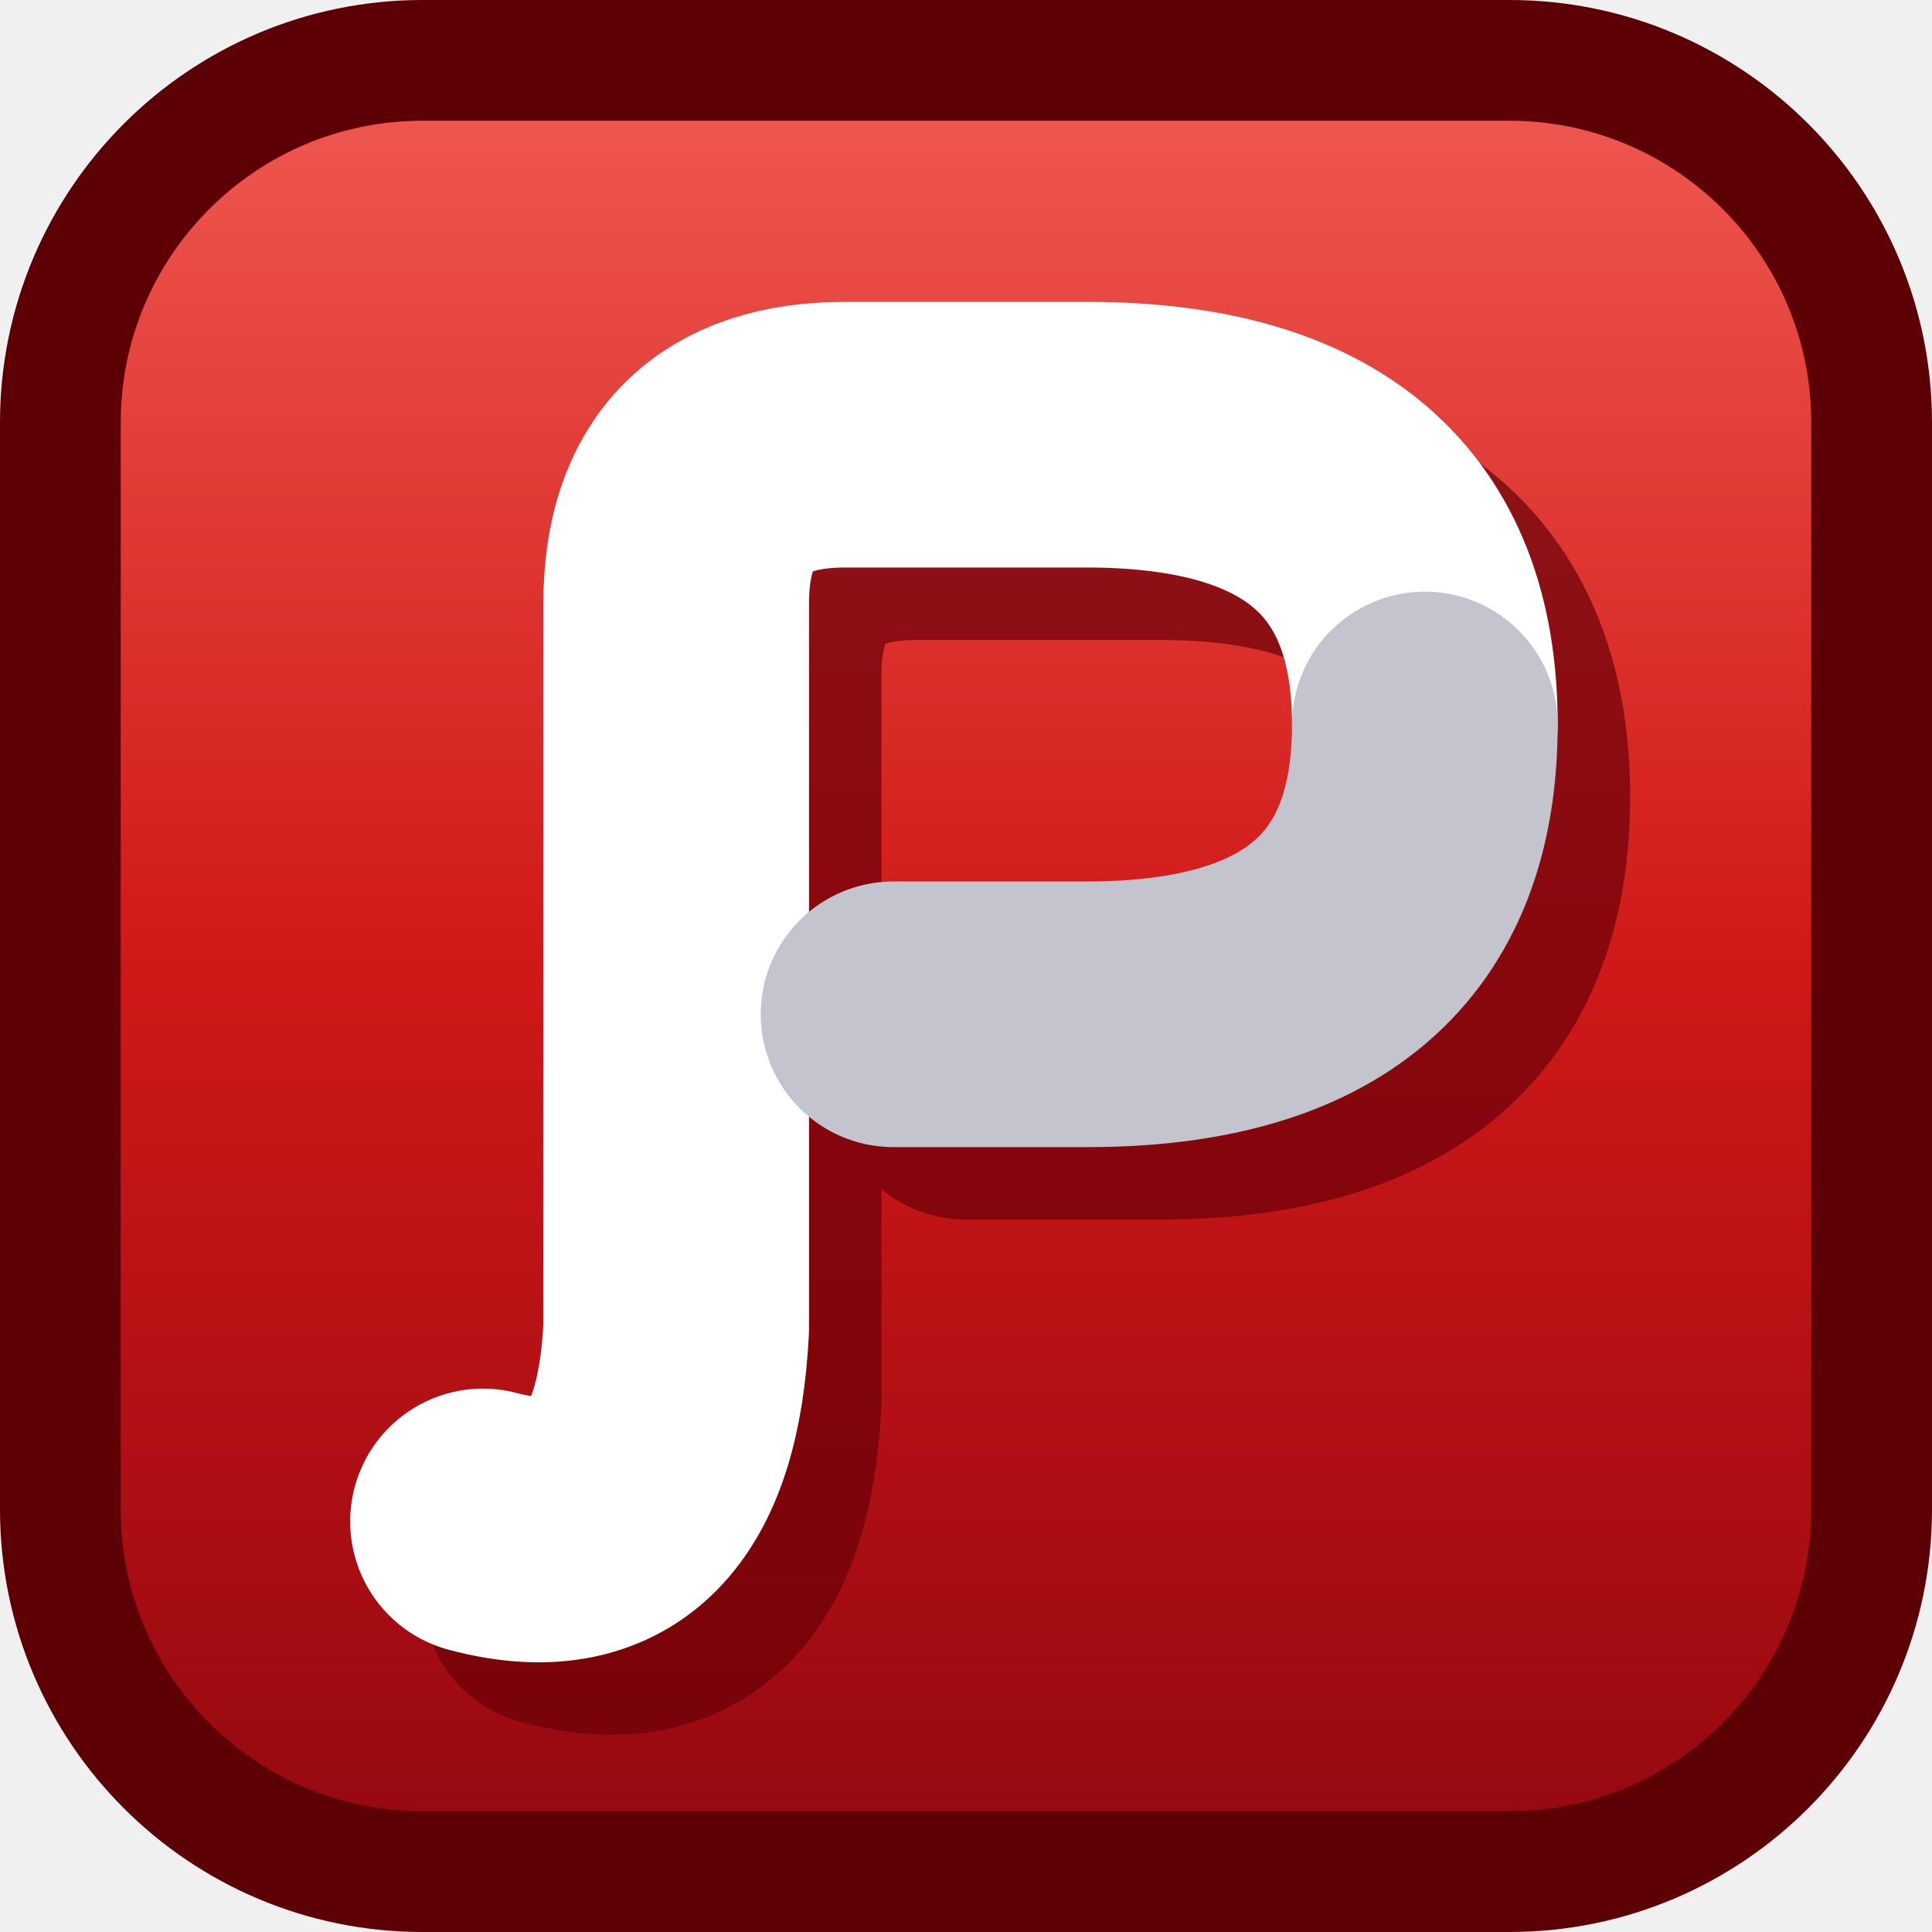
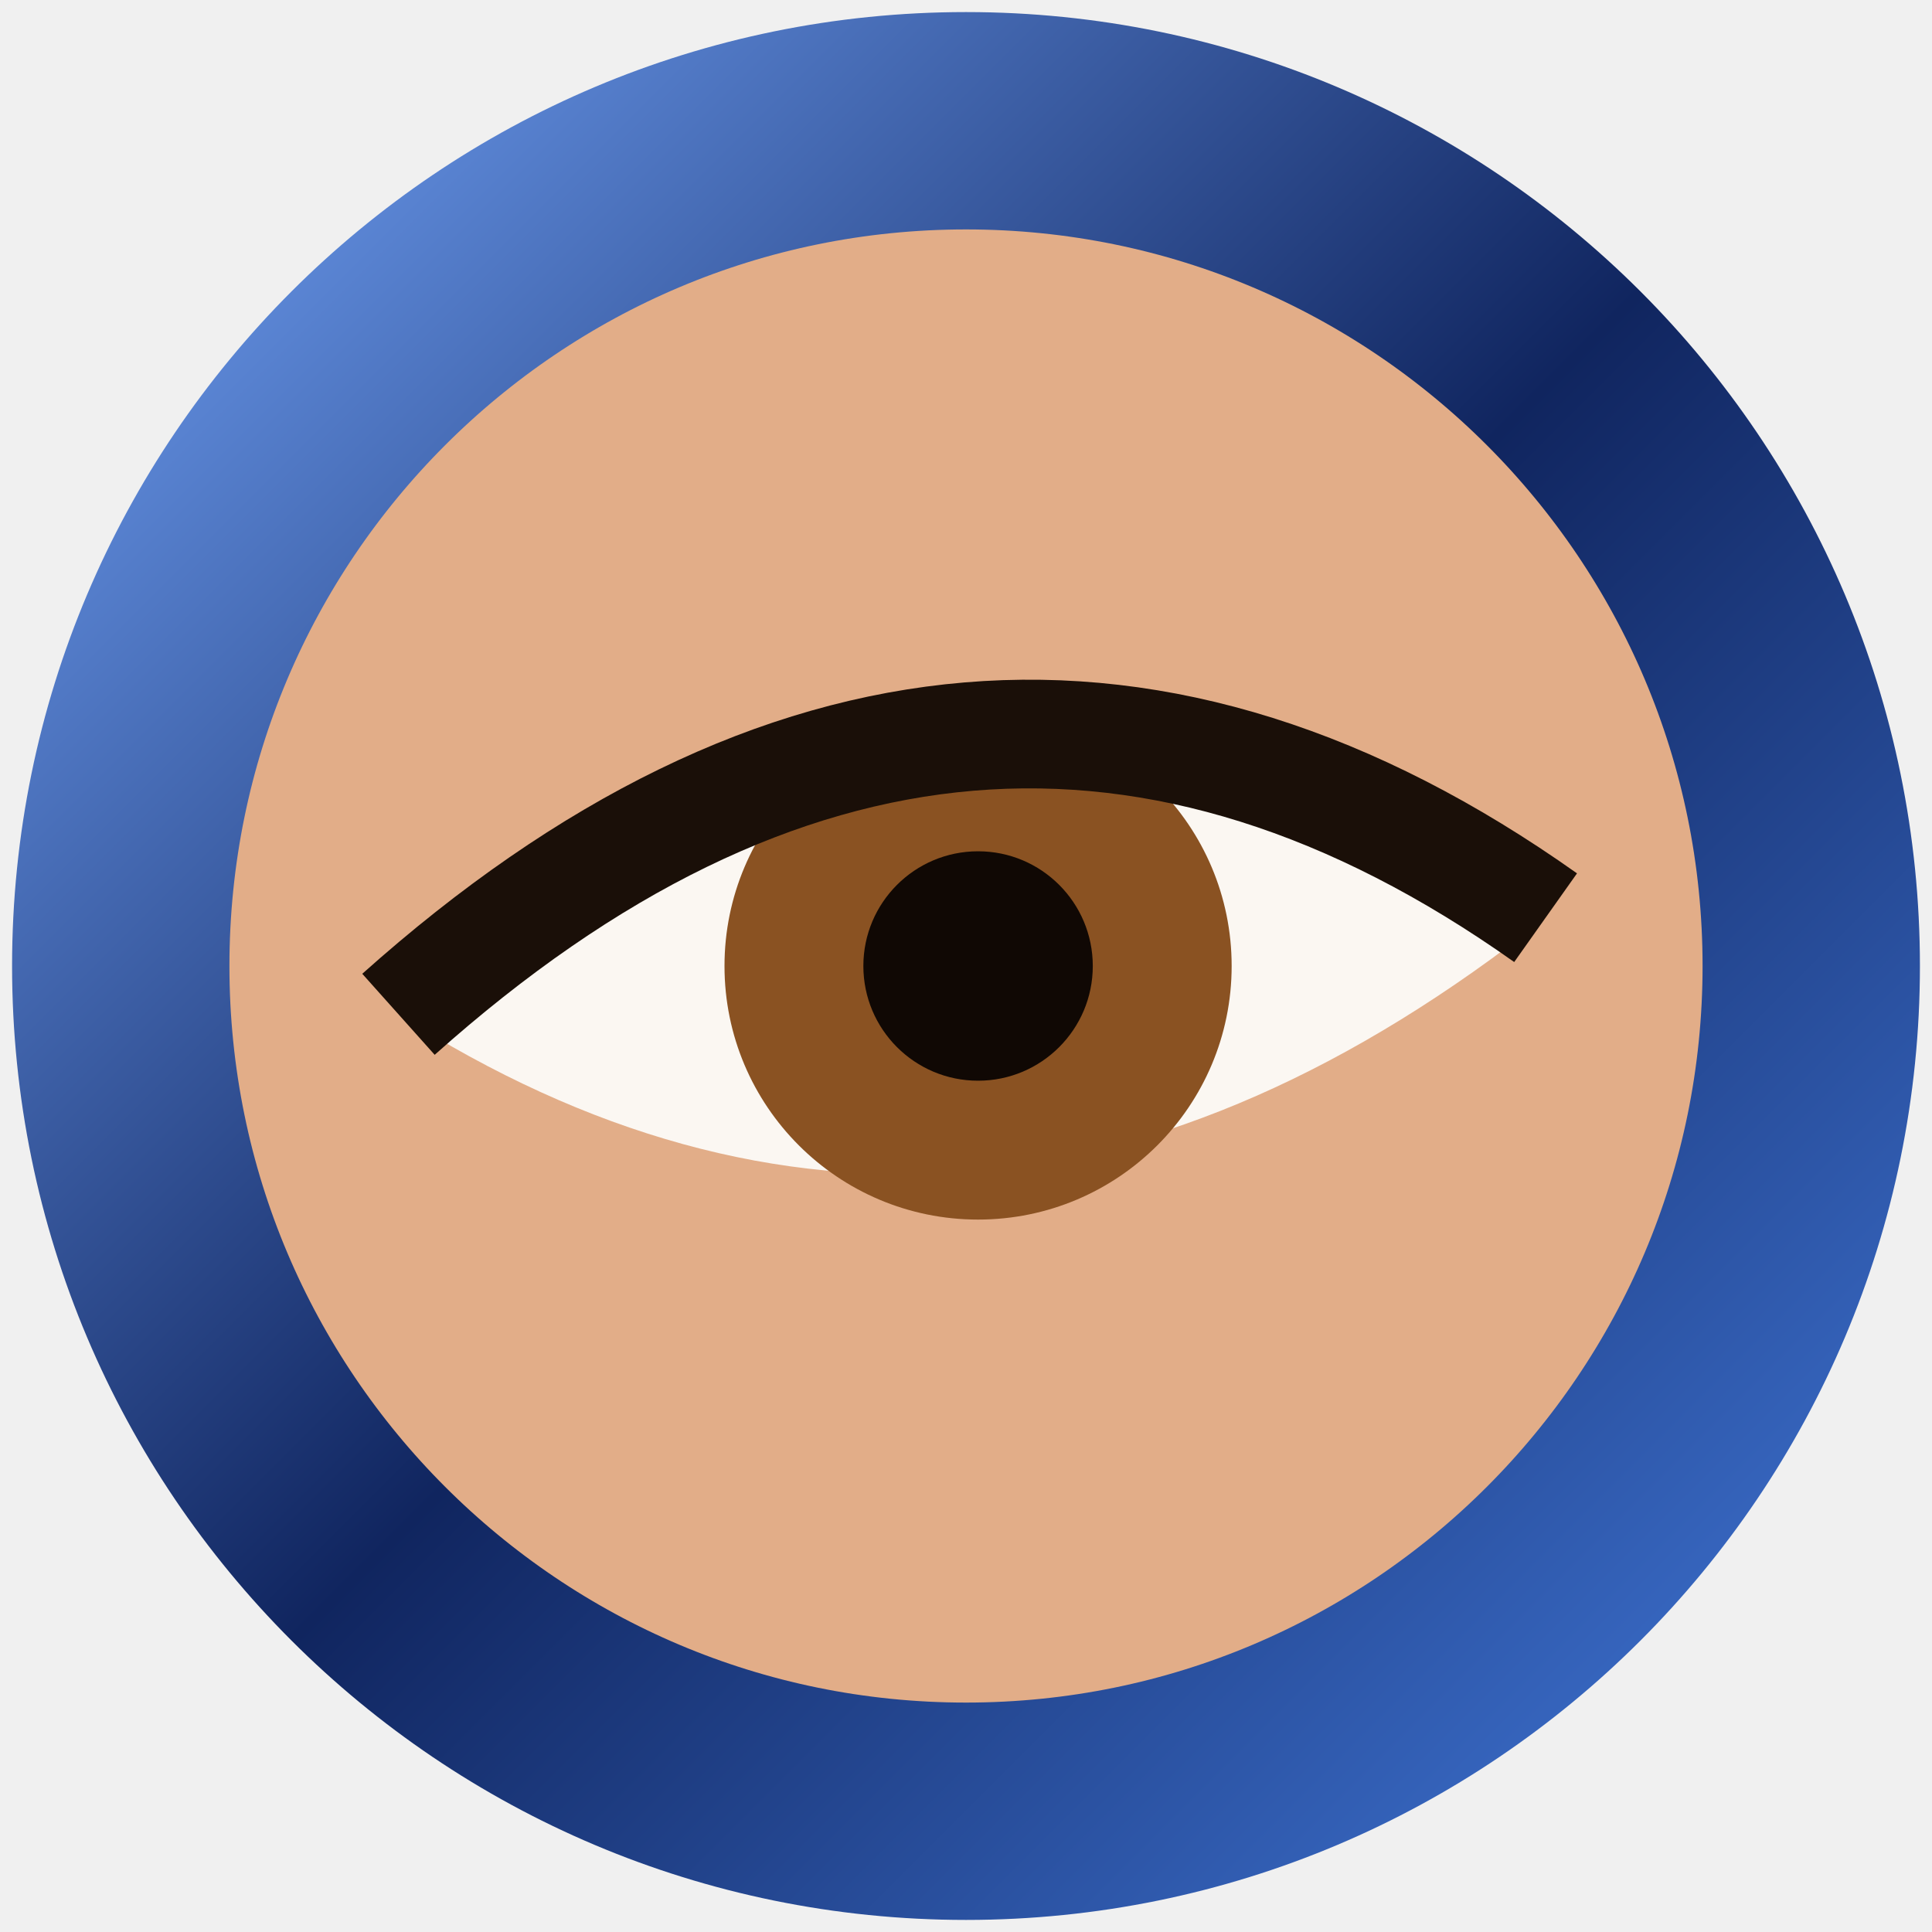
<svg xmlns="http://www.w3.org/2000/svg" viewBox="0 0 16 16" width="16" height="16">
  <defs>
-     <linearGradient id="tile" x1="0" y1="0" x2="0" y2="1">
-       <stop offset="0" stop-color="#f05a52" />
-       <stop offset="0.5" stop-color="#d01818" />
-       <stop offset="1" stop-color="#930810" />
+     <linearGradient id="r" x1="0" y1="0" x2="1" y2="1">
+       <stop offset="0" stop-color="#6c9cf0" />
+       <stop offset="0.5" stop-color="#10255f" />
+       <stop offset="1" stop-color="#3f74d4" />
    </linearGradient>
  </defs>
-   <rect x="0.5" y="0.5" width="15" height="15" rx="3" fill="url(#tile)" stroke="#5c0006" stroke-width="1" />
-   <g transform="translate(0.6 0.6)" fill="none" stroke="#6a0008" stroke-opacity="0.7" stroke-linecap="round" stroke-linejoin="round" stroke-width="2.2">
-     <path d="M4 12.6 Q 5.5 13 5.6 11 V 5 Q 5.6 3.6 7 3.6 H 9 Q 11.8 3.6 11.8 6 Q 11.8 8.4 9 8.4 H 7.4" />
-   </g>
-   <g fill="none" stroke-linecap="round" stroke-linejoin="round" stroke-width="2.2">
-     <path d="M4 12.6 Q 5.5 13 5.6 11 V 5 Q 5.6 3.6 7 3.6 H 9 Q 11.8 3.6 11.8 6" stroke="#fff" />
-     <path d="M11.8 6 Q 11.8 8.4 9 8.4 H 7.4" stroke="#c4c4ce" />
-   </g>
+   <circle cx="8" cy="8" r="6.6" fill="#e2ad88" />
+   <path d="M3.3 8.4 Q 8 4.2 12.8 7.6 Q 8 11.4 3.3 8.4 Z" fill="#fbf7f2" />
+   <circle cx="8.1" cy="8" r="2.1" fill="#8a5222" />
+   <circle cx="8.1" cy="8" r="0.95" fill="#100804" />
+   <path d="M3.3 8.4 Q 8 4.2 12.8 7.6" fill="none" stroke="#1a0f08" stroke-width="0.9" />
+   <circle cx="8" cy="8" r="7" fill="none" stroke="url(#r)" stroke-width="1.8" />
</svg>
